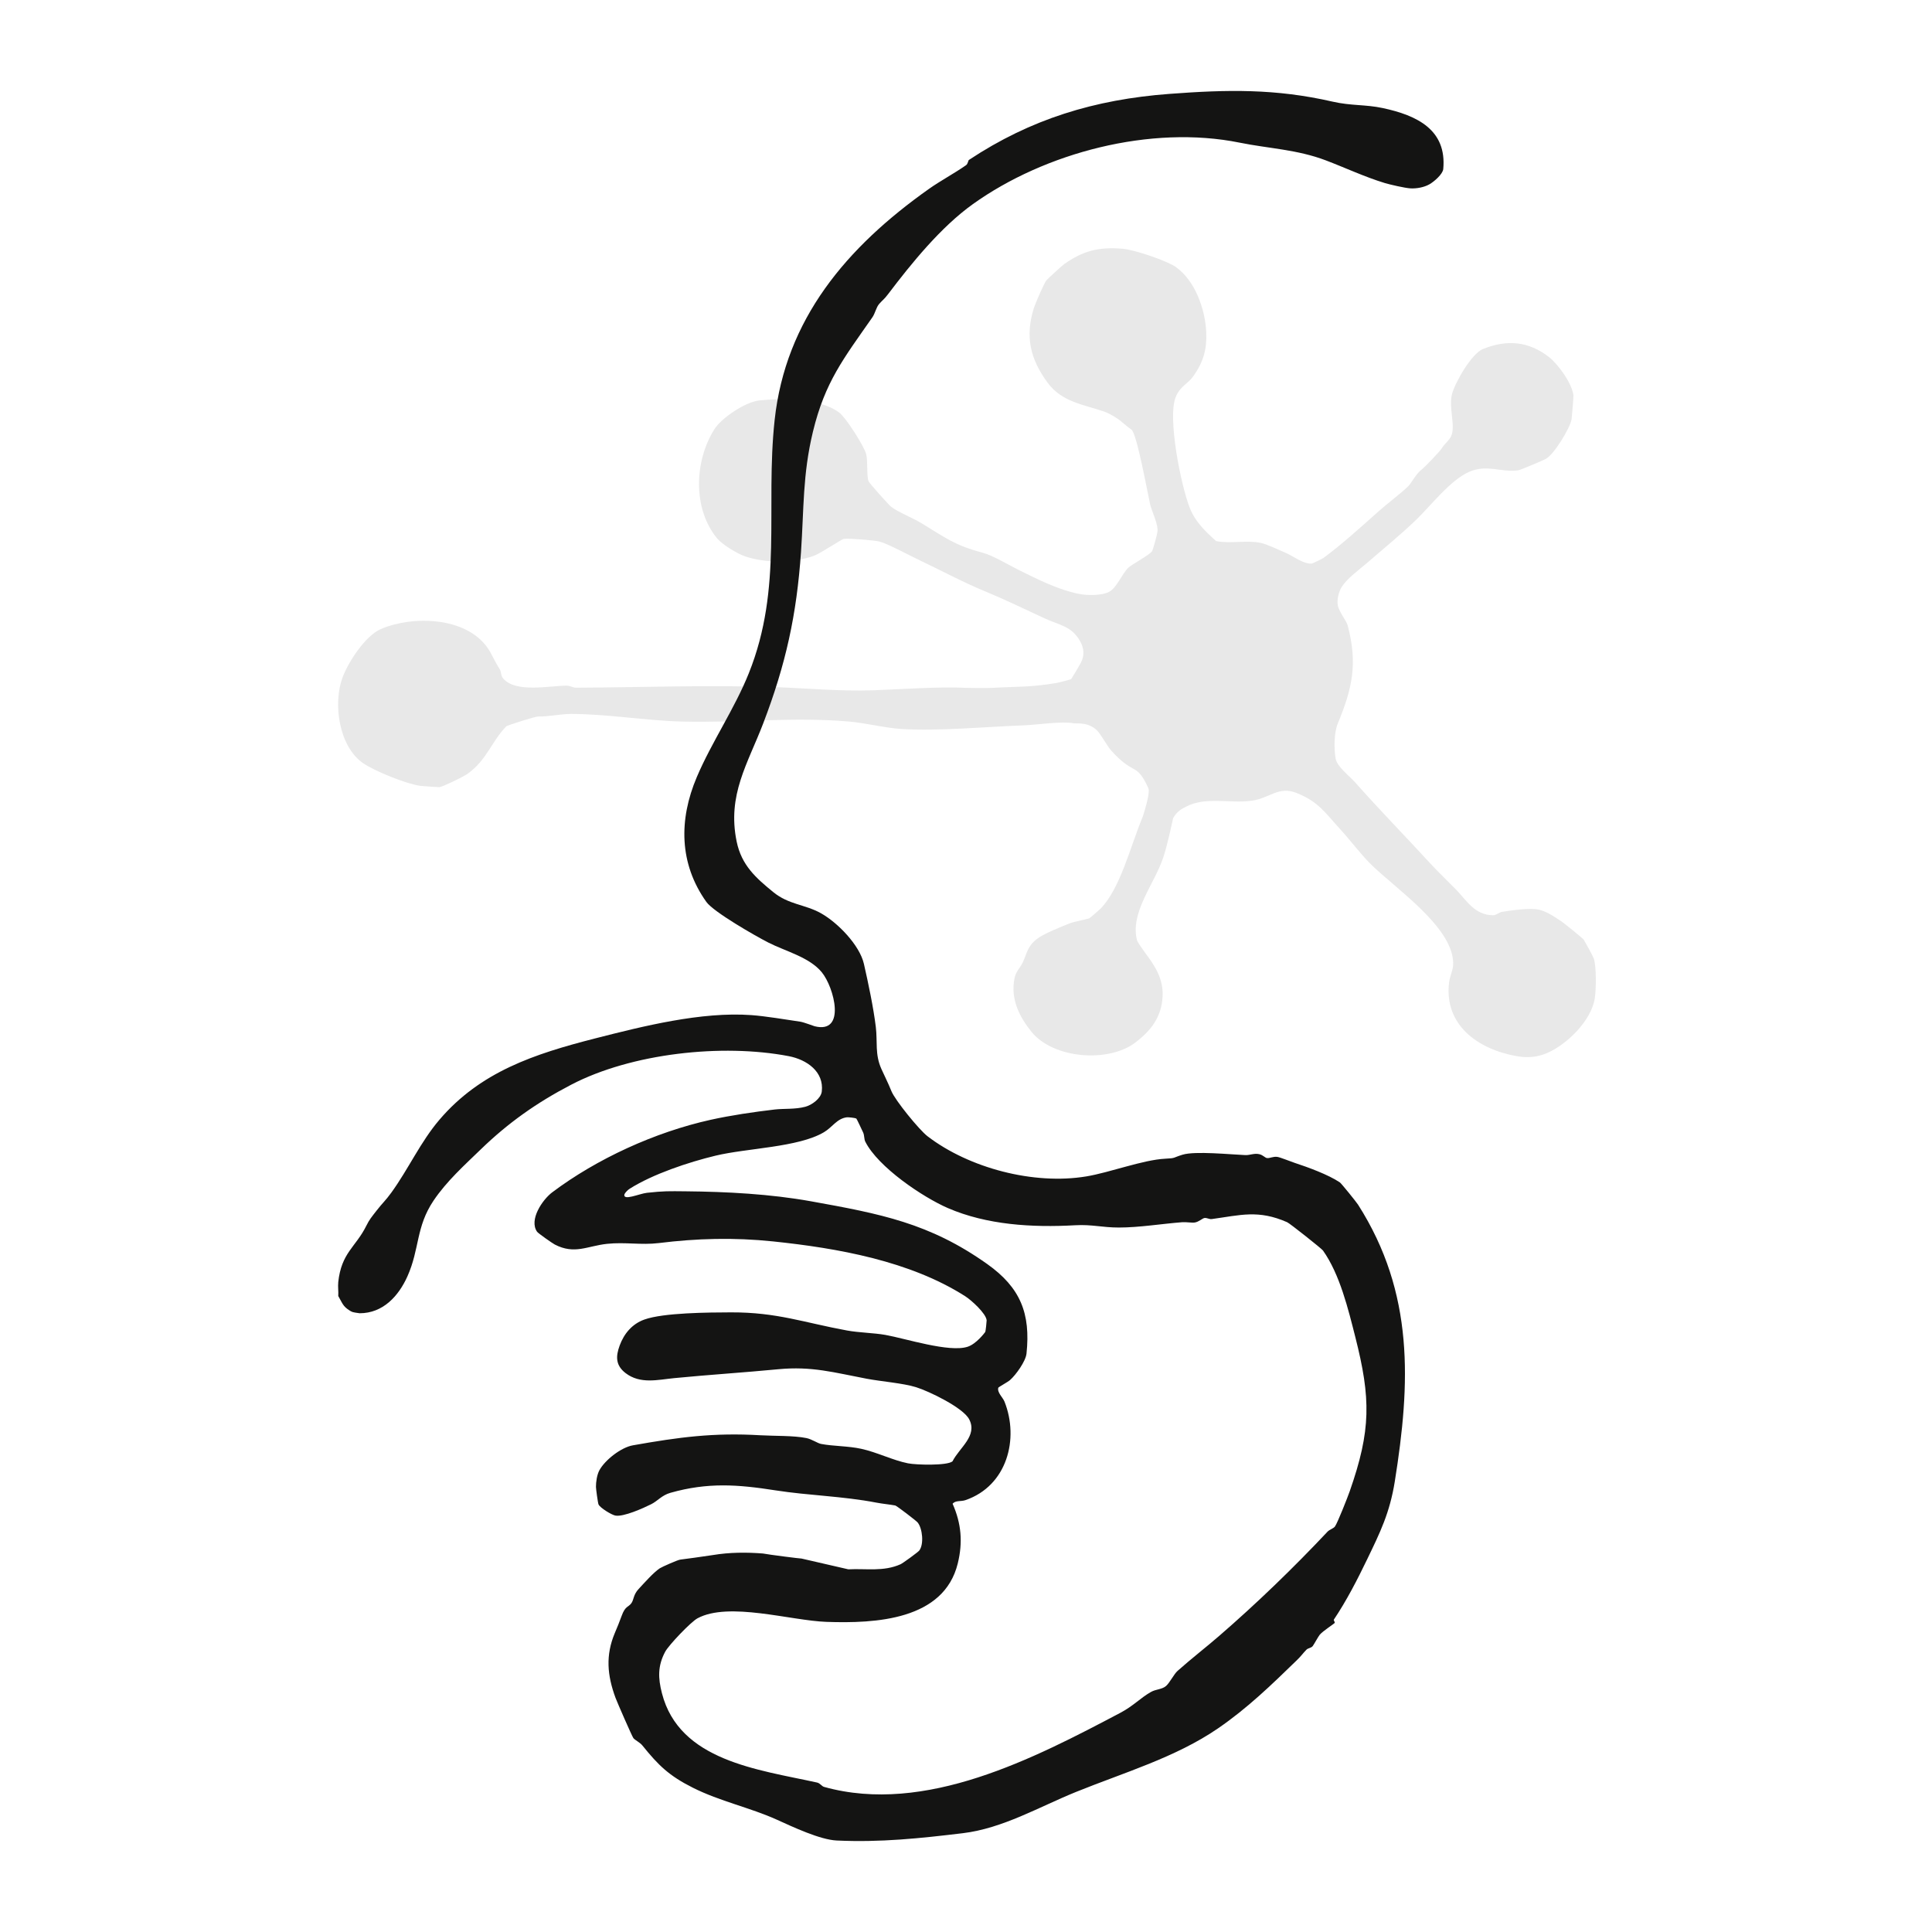
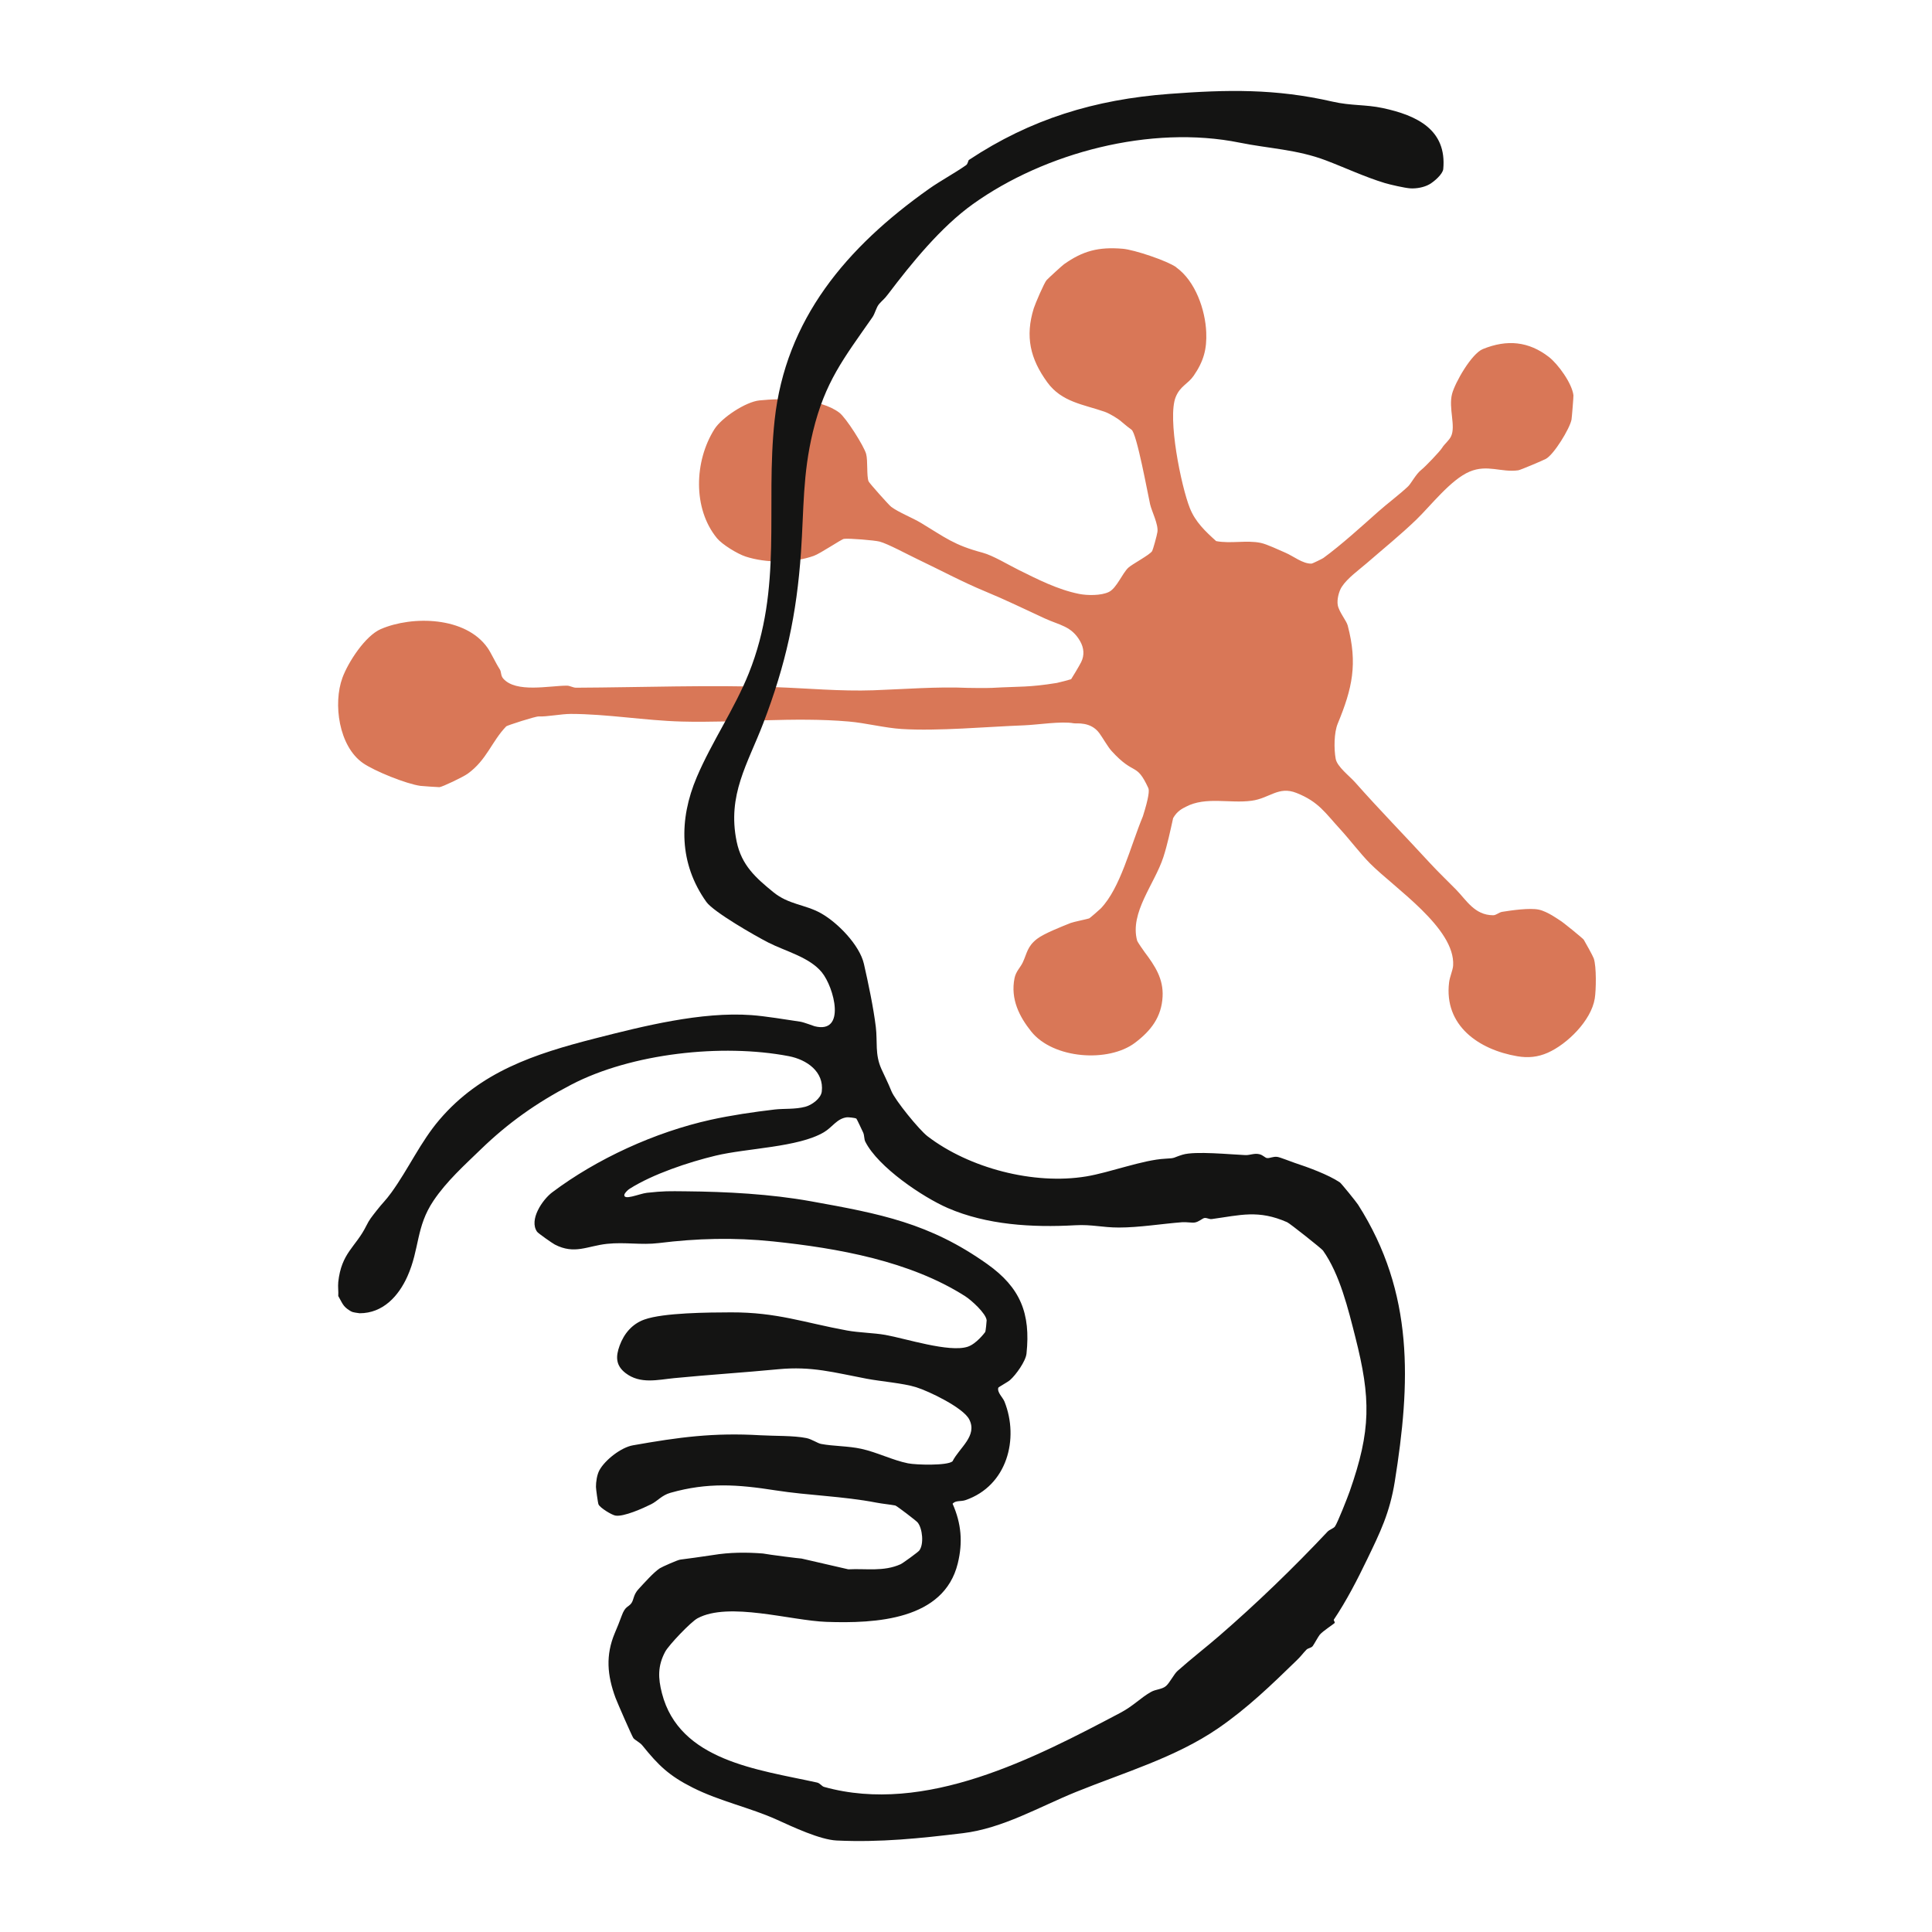
<svg xmlns="http://www.w3.org/2000/svg" width="1000" height="1000" viewBox="0 0 1000 1000">
-   <path id="Path" fill="#e8e8e8" stroke="none" d="M 608.768 138.356 C 618.8 145.487 623.852 160.482 624.342 171.899 C 624.721 180.672 623.02 186.989 617.845 194.486 C 614.848 198.819 610.884 199.752 608.547 205.49 C 604.168 216.246 611.324 251.572 615.863 262.99 C 618.714 270.168 623.926 275.068 629.48 280.074 C 636.967 281.515 645.213 279.472 652.529 280.995 C 655.808 281.68 661.962 284.655 665.277 286.06 C 669.498 287.855 674.269 291.857 678.82 291.727 C 679.359 291.716 684.485 289.177 684.986 288.811 C 694.211 282.093 704.965 272.293 713.419 264.784 C 717.811 260.876 724.956 255.48 728.858 251.714 C 730.424 250.203 732.932 245.291 735.673 243.178 C 737.606 241.678 745.325 233.649 746.475 231.737 C 747.625 229.824 749.974 228.1 751.051 225.869 C 753.62 220.579 749.656 211.24 751.589 203.872 C 753.119 198.028 761.646 183.057 767.53 180.672 C 780.107 175.56 791.24 176.693 801.676 184.745 C 806.362 188.358 813.666 198.347 814.412 204.616 C 814.485 205.242 813.58 216.293 813.409 217.214 C 812.491 221.89 804.319 235.243 800.147 237.51 C 798.593 238.349 786.983 243.272 785.869 243.425 C 776.987 244.665 769.928 240.214 760.655 244.122 C 750.904 248.243 740.542 261.773 733.079 268.976 C 724.796 276.957 716.012 284.041 707.436 291.491 C 703.411 294.986 697.478 299.154 694.492 303.759 C 692.939 306.156 691.923 310.441 692.425 313.216 C 693.061 316.746 696.903 321.245 697.563 323.736 C 702.812 343.607 699.949 356.323 692.413 374.541 C 690.467 379.252 690.406 387.611 691.348 392.759 C 692.082 396.832 698.493 401.65 701.405 404.932 C 713.957 419.124 727.243 432.678 740.126 446.705 C 744.31 451.262 749.338 456.044 753.743 460.542 C 759.015 465.926 763.248 473.672 772.803 473.731 C 774.504 473.731 775.752 472.243 777.538 471.96 C 782.53 471.157 791.742 469.846 796.428 470.814 C 801.113 471.782 806.986 476.198 807.536 476.47 C 808.552 476.954 819.354 485.726 819.758 486.411 C 820.59 487.816 824.444 494.688 824.921 496.057 C 826.377 500.273 826.157 512.434 825.447 516.838 C 823.6 528.314 811.084 540.522 801.052 544.926 C 795.938 547.169 790.959 547.665 785.38 546.721 C 765.341 543.309 747.32 530.782 750.048 508.455 C 750.415 505.468 752.005 502.162 752.14 499.706 C 753.265 480.39 721.811 459.692 709.088 446.87 C 704.194 441.947 698.591 434.544 693.722 429.242 C 685.928 420.765 682.576 414.991 671.052 410.422 C 661.729 406.715 657.166 413.197 647.844 414.46 C 636.576 415.995 624.097 412.146 613.808 417.577 C 612.169 418.439 609.391 419.632 607.214 423.433 C 605.758 430.01 604.229 437.247 602.161 443.635 C 597.683 457.484 584.605 472.396 588.593 486.931 C 588.752 487.509 591.664 491.76 592.398 492.728 C 597.855 499.977 602.234 506.613 601.757 515.846 C 601.207 526.378 595.799 533.462 587.456 539.755 C 573.79 550.062 545.162 548.185 533.735 533.875 C 527.704 526.319 522.92 517.192 525.122 506.282 C 525.832 502.776 528.095 500.863 529.368 498.171 C 531.594 493.472 531.607 489.989 536.733 485.986 C 540.342 483.176 549.677 479.54 554.179 477.733 C 555.561 477.178 562.645 475.75 563.746 475.36 C 564.125 475.23 569.214 470.779 569.741 470.236 C 579.981 459.539 584.923 438.523 591.566 422.489 C 594.71 412.547 594.906 409.064 594.368 407.895 C 588.031 394.176 587.358 401.909 575.295 388.65 C 573.447 386.619 570.744 381.838 569.019 379.488 C 564.504 373.325 557.176 374.647 555.769 374.376 C 549.456 373.16 536.88 375.179 530.077 375.426 C 511.09 376.135 485.496 378.508 466.704 377.327 C 458.006 376.784 448.121 374.222 439.422 373.467 C 410.904 370.975 381.493 374.234 352.706 373.467 C 333.939 372.971 314.254 369.547 295.414 369.523 C 290.544 369.523 283.045 371.034 278.8 370.834 C 277.099 370.751 262.479 375.486 262.027 375.958 C 254.466 383.786 251.946 393.373 242.097 400.457 C 239.614 402.252 228.884 407.329 227.465 407.435 C 226.963 407.47 218.461 406.88 217.592 406.762 C 210.349 405.77 193.76 399.099 187.802 394.92 C 175.372 386.206 172.313 364.186 177.256 350.774 C 180.192 342.804 189.001 329.096 197.149 325.59 C 213.445 318.588 240.959 319.119 252.325 335.259 C 254.221 337.951 256.35 342.804 258.699 346.464 C 259.555 347.798 259.103 349.652 260.448 351.199 C 267.055 358.802 284.329 354.894 293.419 354.894 C 294.998 354.894 296.613 355.969 298.166 355.957 C 332.52 355.792 366.702 354.446 401.288 355.662 C 418.025 356.252 435.03 357.881 452.011 357.291 C 467.304 356.748 485.398 355.319 500.703 356.04 C 502.587 356.134 511.127 356.158 513.439 356.04 C 528.401 355.213 532.328 355.851 547.009 353.489 C 547.951 353.336 554.215 351.683 554.411 351.553 C 554.533 351.47 558.595 344.729 559.598 342.733 C 561.421 339.097 561.018 335.342 559.097 331.93 C 554.607 323.984 548.392 323.63 540.697 320.064 C 530.53 315.365 520.339 310.394 509.891 306.085 C 498.207 301.267 486.34 294.88 474.62 289.307 C 470.154 287.194 459.413 281.385 455.265 280.322 C 452.696 279.661 439.434 278.539 436.816 278.917 C 435.495 279.106 424.655 286.485 421.218 287.713 C 410.611 291.491 396.505 291.527 385.922 288.067 C 381.701 286.686 373.798 281.857 371.106 278.575 C 358.481 263.214 359.386 238.573 369.797 222.126 C 373.578 216.152 385.971 207.993 393.03 207.261 C 405.105 205.998 424.509 206.057 434.455 213.613 C 437.917 216.234 447.24 230.946 448.316 234.972 C 449.258 238.502 448.488 246.295 449.564 249.128 C 449.882 249.978 460.049 261.407 461.285 262.328 C 465.114 265.209 472.185 267.948 476.663 270.64 C 489.313 278.244 493.668 282.105 508.631 286.084 C 513.94 287.501 522.125 292.471 527.374 295.057 C 536.855 299.733 547.401 305.187 558.534 307.407 C 562.84 308.269 569.985 308.34 573.961 306.392 C 577.937 304.443 580.886 296.816 583.981 293.876 C 585.914 292.034 595.261 287.146 596.362 285.21 C 596.778 284.49 598.821 277.229 599.09 275.292 C 599.629 271.372 596.13 264.666 595.298 261.03 C 594.123 255.882 588.373 224.109 585.657 222.409 C 585.143 222.09 581.595 219.292 580.727 218.478 C 578.953 216.813 574.463 214.062 571.674 213.094 C 560.736 209.304 549.542 208.135 542.091 197.898 C 533.209 185.702 530.554 174.178 535.081 159.573 C 535.778 157.33 540.489 146.29 541.749 144.956 C 542.679 143.964 549.652 137.53 550.753 136.75 C 560.455 129.89 568.517 127.694 581.118 128.757 C 587.138 129.265 604.119 134.967 608.841 138.332 L 608.768 138.356 Z" />
+   <path id="Path" fill="#d97757" stroke="none" d="M 608.768 138.356 C 618.8 145.487 623.852 160.482 624.342 171.899 C 624.721 180.672 623.02 186.989 617.845 194.486 C 614.848 198.819 610.884 199.752 608.547 205.49 C 604.168 216.246 611.324 251.572 615.863 262.99 C 618.714 270.168 623.926 275.068 629.48 280.074 C 636.967 281.515 645.213 279.472 652.529 280.995 C 655.808 281.68 661.962 284.655 665.277 286.06 C 669.498 287.855 674.269 291.857 678.82 291.727 C 679.359 291.716 684.485 289.177 684.986 288.811 C 694.211 282.093 704.965 272.293 713.419 264.784 C 717.811 260.876 724.956 255.48 728.858 251.714 C 730.424 250.203 732.932 245.291 735.673 243.178 C 737.606 241.678 745.325 233.649 746.475 231.737 C 747.625 229.824 749.974 228.1 751.051 225.869 C 753.62 220.579 749.656 211.24 751.589 203.872 C 753.119 198.028 761.646 183.057 767.53 180.672 C 780.107 175.56 791.24 176.693 801.676 184.745 C 806.362 188.358 813.666 198.347 814.412 204.616 C 814.485 205.242 813.58 216.293 813.409 217.214 C 812.491 221.89 804.319 235.243 800.147 237.51 C 798.593 238.349 786.983 243.272 785.869 243.425 C 776.987 244.665 769.928 240.214 760.655 244.122 C 750.904 248.243 740.542 261.773 733.079 268.976 C 724.796 276.957 716.012 284.041 707.436 291.491 C 703.411 294.986 697.478 299.154 694.492 303.759 C 692.939 306.156 691.923 310.441 692.425 313.216 C 693.061 316.746 696.903 321.245 697.563 323.736 C 702.812 343.607 699.949 356.323 692.413 374.541 C 690.467 379.252 690.406 387.611 691.348 392.759 C 692.082 396.832 698.493 401.65 701.405 404.932 C 713.957 419.124 727.243 432.678 740.126 446.705 C 744.31 451.262 749.338 456.044 753.743 460.542 C 759.015 465.926 763.248 473.672 772.803 473.731 C 774.504 473.731 775.752 472.243 777.538 471.96 C 782.53 471.157 791.742 469.846 796.428 470.814 C 801.113 471.782 806.986 476.198 807.536 476.47 C 808.552 476.954 819.354 485.726 819.758 486.411 C 820.59 487.816 824.444 494.688 824.921 496.057 C 826.377 500.273 826.157 512.434 825.447 516.838 C 823.6 528.314 811.084 540.522 801.052 544.926 C 795.938 547.169 790.959 547.665 785.38 546.721 C 765.341 543.309 747.32 530.782 750.048 508.455 C 750.415 505.468 752.005 502.162 752.14 499.706 C 753.265 480.39 721.811 459.692 709.088 446.87 C 704.194 441.947 698.591 434.544 693.722 429.242 C 685.928 420.765 682.576 414.991 671.052 410.422 C 661.729 406.715 657.166 413.197 647.844 414.46 C 636.576 415.995 624.097 412.146 613.808 417.577 C 612.169 418.439 609.391 419.632 607.214 423.433 C 605.758 430.01 604.229 437.247 602.161 443.635 C 597.683 457.484 584.605 472.396 588.593 486.931 C 588.752 487.509 591.664 491.76 592.398 492.728 C 597.855 499.977 602.234 506.613 601.757 515.846 C 601.207 526.378 595.799 533.462 587.456 539.755 C 573.79 550.062 545.162 548.185 533.735 533.875 C 527.704 526.319 522.92 517.192 525.122 506.282 C 525.832 502.776 528.095 500.863 529.368 498.171 C 531.594 493.472 531.607 489.989 536.733 485.986 C 540.342 483.176 549.677 479.54 554.179 477.733 C 555.561 477.178 562.645 475.75 563.746 475.36 C 564.125 475.23 569.214 470.779 569.741 470.236 C 579.981 459.539 584.923 438.523 591.566 422.489 C 594.71 412.547 594.906 409.064 594.368 407.895 C 588.031 394.176 587.358 401.909 575.295 388.65 C 573.447 386.619 570.744 381.838 569.019 379.488 C 564.504 373.325 557.176 374.647 555.769 374.376 C 549.456 373.16 536.88 375.179 530.077 375.426 C 511.09 376.135 485.496 378.508 466.704 377.327 C 458.006 376.784 448.121 374.222 439.422 373.467 C 410.904 370.975 381.493 374.234 352.706 373.467 C 333.939 372.971 314.254 369.547 295.414 369.523 C 290.544 369.523 283.045 371.034 278.8 370.834 C 277.099 370.751 262.479 375.486 262.027 375.958 C 254.466 383.786 251.946 393.373 242.097 400.457 C 239.614 402.252 228.884 407.329 227.465 407.435 C 226.963 407.47 218.461 406.88 217.592 406.762 C 210.349 405.77 193.76 399.099 187.802 394.92 C 175.372 386.206 172.313 364.186 177.256 350.774 C 180.192 342.804 189.001 329.096 197.149 325.59 C 213.445 318.588 240.959 319.119 252.325 335.259 C 254.221 337.951 256.35 342.804 258.699 346.464 C 259.555 347.798 259.103 349.652 260.448 351.199 C 267.055 358.802 284.329 354.894 293.419 354.894 C 294.998 354.894 296.613 355.969 298.166 355.957 C 332.52 355.792 366.702 354.446 401.288 355.662 C 418.025 356.252 435.03 357.881 452.011 357.291 C 467.304 356.748 485.398 355.319 500.703 356.04 C 502.587 356.134 511.127 356.158 513.439 356.04 C 528.401 355.213 532.328 355.851 547.009 353.489 C 547.951 353.336 554.215 351.683 554.411 351.553 C 554.533 351.47 558.595 344.729 559.598 342.733 C 561.421 339.097 561.018 335.342 559.097 331.93 C 554.607 323.984 548.392 323.63 540.697 320.064 C 530.53 315.365 520.339 310.394 509.891 306.085 C 498.207 301.267 486.34 294.88 474.62 289.307 C 470.154 287.194 459.413 281.385 455.265 280.322 C 452.696 279.661 439.434 278.539 436.816 278.917 C 435.495 279.106 424.655 286.485 421.218 287.713 C 410.611 291.491 396.505 291.527 385.922 288.067 C 381.701 286.686 373.798 281.857 371.106 278.575 C 358.481 263.214 359.386 238.573 369.797 222.126 C 373.578 216.152 385.971 207.993 393.03 207.261 C 405.105 205.998 424.509 206.057 434.455 213.613 C 437.917 216.234 447.24 230.946 448.316 234.972 C 449.258 238.502 448.488 246.295 449.564 249.128 C 449.882 249.978 460.049 261.407 461.285 262.328 C 465.114 265.209 472.185 267.948 476.663 270.64 C 489.313 278.244 493.668 282.105 508.631 286.084 C 513.94 287.501 522.125 292.471 527.374 295.057 C 536.855 299.733 547.401 305.187 558.534 307.407 C 562.84 308.269 569.985 308.34 573.961 306.392 C 577.937 304.443 580.886 296.816 583.981 293.876 C 585.914 292.034 595.261 287.146 596.362 285.21 C 596.778 284.49 598.821 277.229 599.09 275.292 C 599.629 271.372 596.13 264.666 595.298 261.03 C 594.123 255.882 588.373 224.109 585.657 222.409 C 585.143 222.09 581.595 219.292 580.727 218.478 C 578.953 216.813 574.463 214.062 571.674 213.094 C 560.736 209.304 549.542 208.135 542.091 197.898 C 533.209 185.702 530.554 174.178 535.081 159.573 C 535.778 157.33 540.489 146.29 541.749 144.956 C 542.679 143.964 549.652 137.53 550.753 136.75 C 560.455 129.89 568.517 127.694 581.118 128.757 C 587.138 129.265 604.119 134.967 608.841 138.332 L 608.768 138.356 Z" />
  <path id="path1" fill="#141413" stroke="none" d="M 175.055 663.798 C 176.694 648.284 184.084 645.639 189.626 634.411 C 191.228 631.176 192.323 629.946 195.002 626.498 C 197.914 622.732 199.572 621.435 202.569 617.279 C 211.476 604.964 217.666 591.02 227.49 579.532 C 248.692 554.726 276.549 545.529 308.016 537.488 C 332.79 531.16 363.021 523.544 388.945 525.421 C 396.065 525.941 406.721 527.7 414.135 528.81 C 416.178 529.117 420.839 530.982 421.647 531.183 C 438.102 535.316 431.777 511.041 425.329 503.213 C 418.882 495.385 406.489 492.35 397.802 487.923 C 390.817 484.369 369.309 472.019 365.614 466.836 C 351.484 447.012 351.3 424.272 360.647 402.252 C 368.44 383.904 380.124 367.091 387.599 348.436 C 405.4 304.007 396.065 262.765 400.947 217.462 C 406.574 165.217 438.175 127.966 480.75 97.823 C 486.794 93.537 493.73 89.901 500.019 85.509 C 501.071 84.765 501.059 83.076 501.536 82.769 C 533.443 61.611 566.683 51.493 605.221 48.6 C 635.231 46.345 660.152 45.826 689.722 52.603 C 699.362 54.811 706.727 54.02 715.646 55.921 C 733.532 59.722 748.911 67.22 747.027 87.492 C 746.782 90.125 742.317 94.01 739.833 95.415 C 737.068 96.973 733.227 97.682 729.985 97.493 C 727.256 97.339 719.524 95.568 716.772 94.742 C 706.422 91.601 696.194 86.784 686.235 83.005 C 671.346 77.35 656.628 76.878 641.678 73.843 C 595.604 64.504 540.771 79.027 503.542 105.663 C 486.977 117.529 471.88 136.148 459.707 152.206 C 457.432 155.216 457.028 155.051 455.034 157.342 C 453.541 159.042 452.942 162.253 451.547 164.237 C 436.658 185.584 427.03 197.603 420.778 223.425 C 415.407 245.645 416.129 263.391 414.6 285.683 C 412.361 318.234 406.746 343.784 395.074 374.329 C 387.048 395.345 376.295 411.414 381.298 435.618 C 383.831 447.874 391.257 454.415 400.237 461.747 C 408.226 468.276 416.606 468.075 424.815 472.633 C 433.612 477.521 444.953 489.233 447.155 498.879 C 449.418 508.821 452.098 521.501 453.321 531.549 C 454.251 539.271 452.795 545.658 456.184 553.238 C 458.141 557.607 459.499 560.086 461.408 564.797 C 463.316 569.508 475.758 584.81 480.077 588.116 C 501.646 604.646 535.082 613.418 562.266 608.908 C 574.427 606.901 591.604 600.312 603.153 599.746 C 608.781 599.474 606.86 599.273 612.059 597.68 C 618.568 595.672 636.98 597.573 644.627 597.88 C 646.976 597.975 649.239 596.759 651.882 597.42 C 653.802 597.892 654.793 599.321 655.87 599.427 C 657.265 599.569 658.977 598.506 661.143 598.801 C 662.611 599.002 667.994 601.198 670.013 601.859 C 676.839 604.102 687.532 607.975 693.515 612.013 C 694.285 612.533 702.066 622.179 702.923 623.525 C 732.162 669.395 730.058 716.008 721.947 766.778 C 719.329 783.154 714.3 793.272 707.62 807.134 C 702.568 817.618 696.965 828.528 690.395 838.316 C 690.162 838.658 691.08 839.591 690.835 840.016 C 690.591 840.441 684.706 844.219 683.115 846.12 C 682.345 847.041 680.118 851.138 679.494 851.964 C 678.674 853.074 677.108 852.956 676.179 853.913 C 674.393 855.743 673.561 857.077 671.187 859.379 C 658.048 872.142 645.667 884.162 630.362 894.658 C 608.487 909.653 581.658 917.505 556.969 927.493 C 537.957 935.191 519.043 946.384 498.318 948.864 C 476.15 951.52 455.731 953.704 433.037 952.642 C 424.399 952.24 410.257 945.558 402.145 941.886 C 388.296 935.616 372.673 932.381 358.604 925.309 C 346.272 919.11 340.767 913.715 332.521 903.478 C 331.2 901.825 328.667 900.703 327.835 899.629 C 327.126 898.72 319.406 880.998 318.611 878.849 C 314.255 867.065 313.411 856.746 318.219 845.27 C 319.516 842.177 320.495 839.898 321.743 836.427 C 323.651 831.102 325.266 831.975 326.832 829.768 C 328.129 827.926 327.749 825.458 330.576 822.435 C 333.402 819.413 338.124 814.005 341.501 811.75 C 342.59 811.03 351.105 807.252 352.193 807.24 C 352.573 807.24 366.091 805.374 369.077 804.879 C 377.591 803.462 386.278 803.415 394.878 804.088 C 398.035 804.702 414.38 806.768 414.893 806.709 L 439.105 812.281 C 448.207 811.786 457.322 813.604 466.13 809.649 C 467.305 809.129 475.135 803.415 475.795 802.576 C 478.315 799.341 477.496 791.1 474.951 788.007 C 474.229 787.121 464.099 779.364 463.378 779.234 C 460.454 778.691 456.881 778.384 453.553 777.746 C 436.059 774.381 418.6 774.098 401.399 771.406 C 381.751 768.336 366.348 767.215 347.031 772.669 C 342.528 773.945 340.424 776.885 337.109 778.549 C 333.022 780.604 322.709 785.256 318.488 784.453 C 316.567 784.087 310.634 780.521 309.79 778.679 C 309.472 777.994 308.468 770.662 308.468 769.611 C 308.444 767.026 309.007 763.271 310.255 760.992 C 313.154 755.679 321.449 749.185 327.566 748.099 C 351.496 743.861 369.284 741.464 393.606 742.892 C 400.653 743.306 410.917 742.999 417.45 744.357 C 420.228 744.935 423.152 747.025 424.999 747.379 C 431.397 748.595 438.921 748.406 445.748 749.894 C 453.957 751.677 462.02 755.821 469.984 757.415 C 474.144 758.253 490.256 758.702 493.009 756.388 C 496.593 749.28 506.136 743.176 501.634 734.604 C 498.477 728.582 480.872 720.093 474.144 718.004 C 467.415 715.914 455.976 715.028 448.635 713.635 C 431.581 710.4 420.228 707.059 402.867 708.712 C 384.883 710.435 366.887 711.569 348.976 713.316 C 340.571 714.131 331.383 716.575 323.761 710.683 C 318.611 706.693 318.659 702.1 320.739 696.432 C 323.003 690.293 327.162 685.263 333.548 682.984 C 343.458 679.454 366.617 679.312 378.35 679.277 C 402.28 679.206 415.97 684.555 438.481 688.675 C 444.561 689.785 452.244 689.891 458.166 690.93 C 468.577 692.76 491.394 700.222 500.9 697.058 C 505.28 695.606 509.5 690.068 509.978 689.407 C 510.161 689.159 510.724 683.811 510.687 683.398 C 510.369 679.808 502.735 672.925 499.591 670.93 C 470.95 652.664 433.551 646.041 400.164 642.557 C 379.855 640.432 360.696 640.975 340.999 643.408 C 331.848 644.529 323.553 642.817 314.206 643.809 C 304.027 644.895 297.396 649.5 287.132 644.151 C 285.896 643.502 278.556 638.366 277.981 637.54 C 273.699 631.388 280.721 620.986 285.872 617.114 C 308.982 599.758 338.98 586.014 367.78 579.615 C 378.215 577.301 390.254 575.53 400.971 574.278 C 405.852 573.712 411.443 574.278 416.826 572.861 C 420.179 571.988 424.925 568.576 425.354 564.951 C 426.565 554.714 417.646 548.468 408.25 546.662 C 373.762 540.05 326.881 545.174 295.684 561.421 C 277.675 570.795 262.957 581.256 248.864 594.905 C 240.349 603.146 231.197 611.364 224.42 621.411 C 215.22 635.06 217.263 646.359 210.889 660.622 C 206.301 670.87 198.231 679.737 186.151 679.737 C 182.359 679.23 182.249 679.141 180.794 678.209 C 177.478 676.095 177.22 674.531 175.079 670.811 C 175.251 668.509 174.835 665.994 175.079 663.727 L 175.055 663.798 Z M 443.167 578.977 C 442.8 578.6 439.044 578.234 438.408 578.304 C 433.184 578.918 430.908 583.417 426.443 586.05 C 413.144 593.913 386.669 594.232 370.3 598.187 C 356.353 601.552 337.965 607.68 325.951 615.272 C 324.936 615.909 323.786 617.055 323.223 618.105 C 322.232 621.801 330.943 617.822 334.833 617.397 C 343.715 616.429 346.04 616.535 354.848 616.618 C 376.136 616.818 398.708 617.999 419.836 621.801 C 455.633 628.248 481.117 633.053 510.993 654.27 C 528.182 666.478 533.504 679.844 531.314 700.636 C 530.898 704.567 525.882 711.604 522.774 714.332 C 521.624 715.347 516.816 717.945 516.718 718.287 C 516.009 720.695 519.067 723.317 519.912 725.442 C 527.595 744.699 521.306 769.009 499.774 776.448 C 497.291 777.31 494.697 776.448 493.058 778.325 C 497.596 788.585 498.416 798.314 495.737 809.235 C 488.555 838.552 453.284 840.382 427.678 839.473 C 409.315 838.823 377.176 828.906 361.026 837.631 C 357.552 839.508 346.15 851.48 344.29 854.952 C 340.387 862.26 340.595 868.577 342.614 876.405 C 351.618 911.459 392.395 915.922 422.87 922.629 C 424.522 922.995 425.329 924.565 426.528 924.896 C 478.976 939.524 535.535 909.96 579.896 886.547 C 586.674 882.969 590.344 878.79 595.751 875.744 C 598.32 874.291 601.465 874.48 603.557 872.65 C 605.477 870.974 607.606 866.546 609.502 864.858 C 616.305 858.777 624.514 852.413 631.071 846.722 C 650.34 830.027 669.291 811.762 687.189 792.729 C 688.107 791.761 690.297 791.076 690.982 790.096 C 692.389 788.054 697.54 774.96 698.616 771.878 C 709.688 740.26 709.602 723.883 701.479 691.934 C 697.845 677.648 693.502 659.559 684.755 647.245 C 684.082 646.288 667.664 633.254 666.232 632.616 C 651.258 626.04 642.07 628.956 627.205 630.987 C 625.921 631.164 624.673 630.231 623.388 630.444 C 622.348 630.621 620.477 632.463 618.384 632.77 C 616.904 632.994 613.968 632.463 611.925 632.616 C 601.391 633.419 589.573 635.379 579.113 635.367 C 570.427 635.367 565.227 633.702 556.516 634.186 C 534.152 635.45 510.724 633.997 490.647 625.308 C 477.618 619.664 454.471 604.067 447.865 590.902 C 447.216 589.615 447.449 587.655 446.763 586.191 C 446.237 585.07 443.521 579.237 443.24 578.954 L 443.167 578.977 Z" />
</svg>
